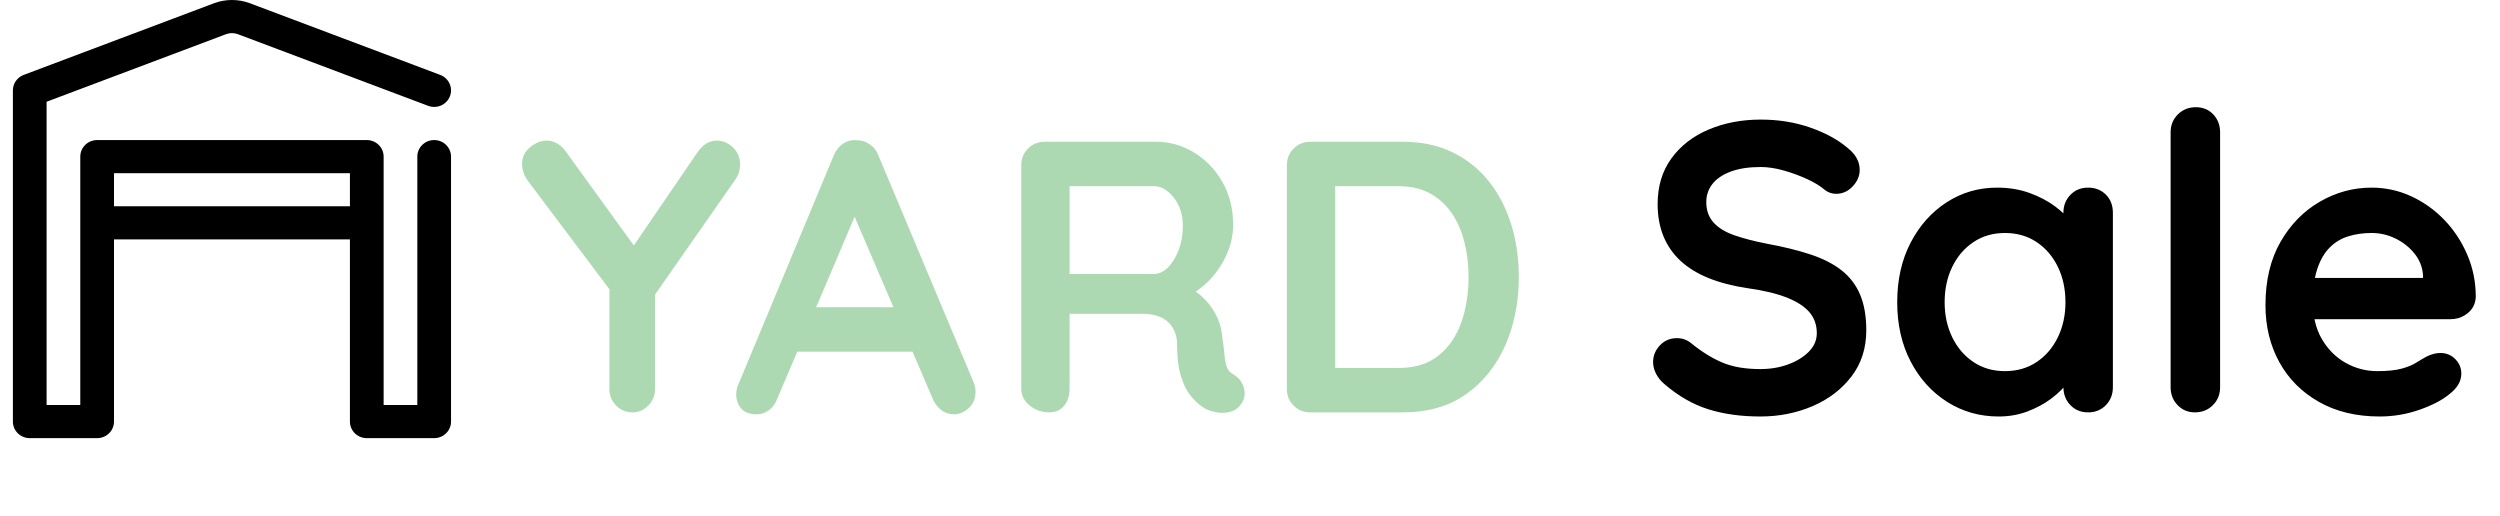
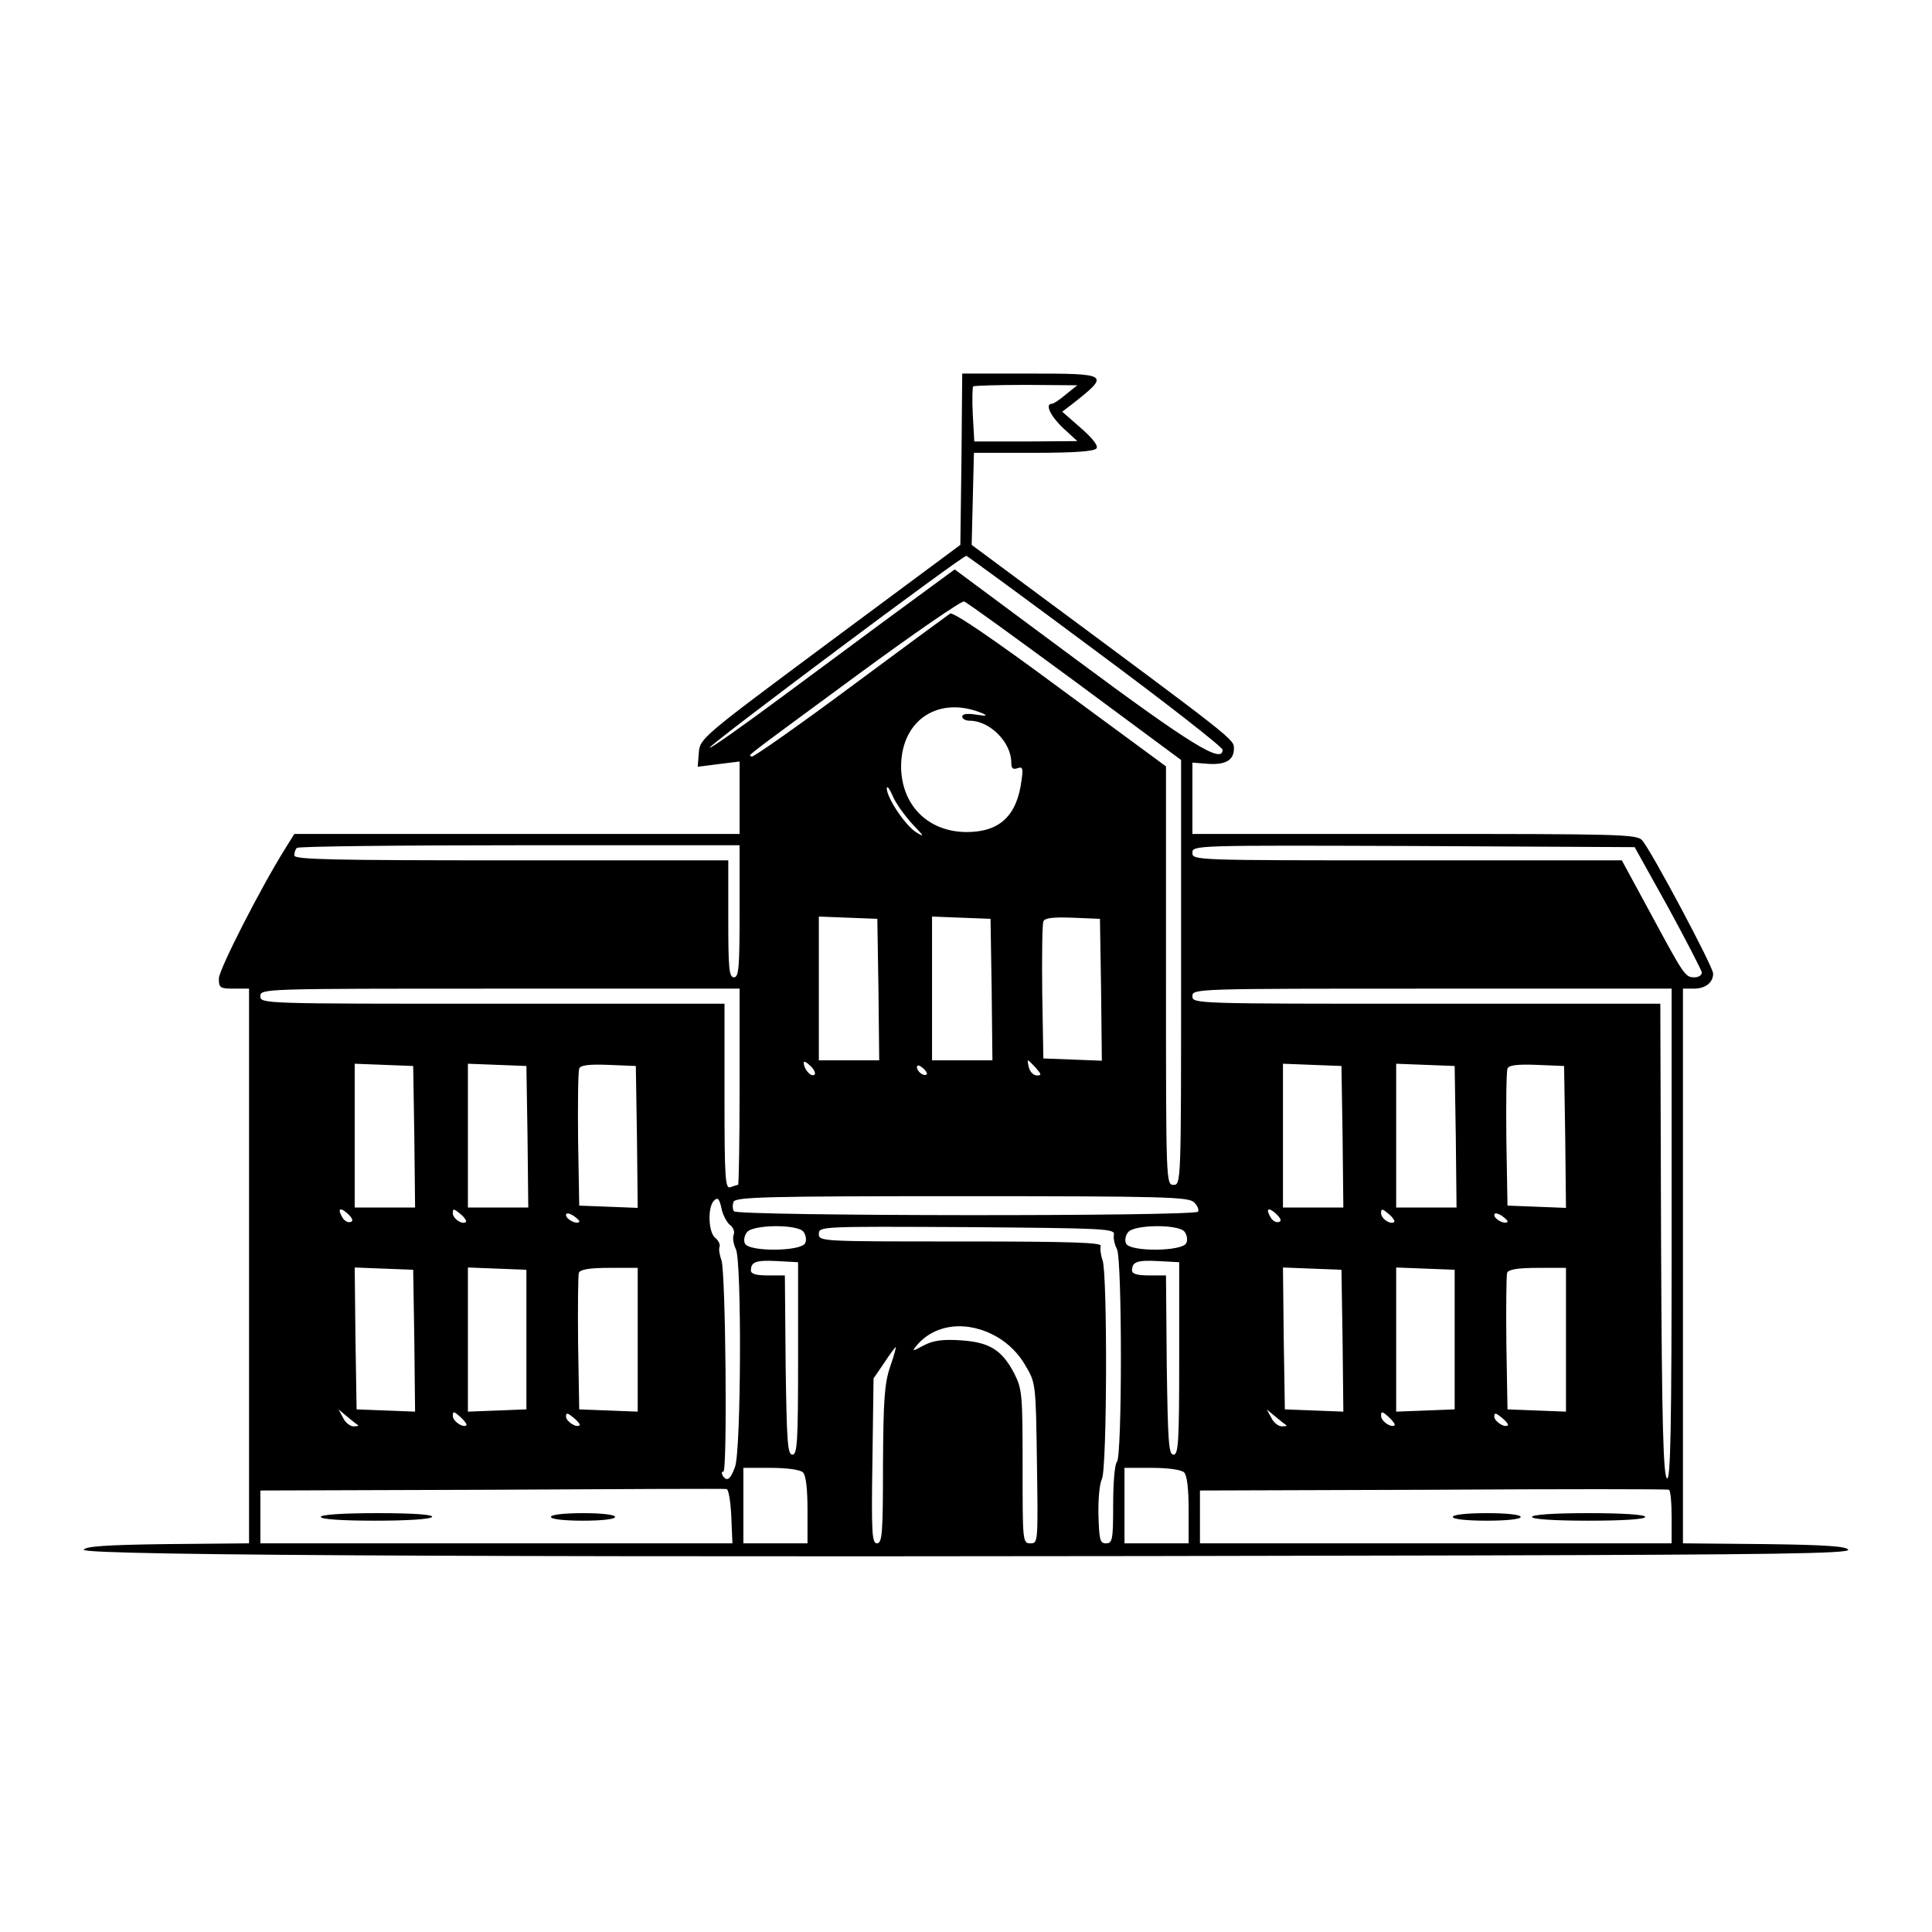
- <svg xmlns="http://www.w3.org/2000/svg" width="97" height="20" viewBox="0 0 97 20" fill="none">
-   <path fill-rule="evenodd" clip-rule="evenodd" d="M4.423 9.289V16.358C4.423 16.712 4.13 17 3.769 17H1.154C0.793 17 0.5 16.712 0.5 16.358V3.506C0.5 3.24 0.667 3.002 0.92 2.906C0.92 2.906 6.608 0.764 8.298 0.128C8.75 -0.043 9.25 -0.043 9.702 0.128C11.392 0.764 17.08 2.906 17.08 2.906C17.417 3.033 17.586 3.405 17.457 3.736C17.327 4.068 16.949 4.233 16.612 4.106C16.612 4.106 10.924 1.964 9.234 1.328C9.083 1.271 8.917 1.271 8.766 1.328L1.808 3.948V15.715H3.115V6.077C3.115 5.722 3.408 5.434 3.769 5.434H14.231C14.592 5.434 14.885 5.722 14.885 6.077V15.715H16.192V6.077C16.192 5.722 16.485 5.434 16.846 5.434C17.207 5.434 17.5 5.722 17.5 6.077V16.358C17.5 16.712 17.207 17 16.846 17H14.231C13.87 17 13.577 16.712 13.577 16.358V9.289H4.423ZM13.577 8.004V6.719H4.423V8.004H13.577Z" fill="black" />
-   <path fill-rule="evenodd" clip-rule="evenodd" d="M48.1 15.745C47.99 15.875 47.85 15.957 47.68 15.992C47.51 16.027 47.34 16.027 47.17 15.992C47 15.957 46.86 15.91 46.75 15.85C46.58 15.75 46.41 15.602 46.24 15.408C46.07 15.213 45.932 14.95 45.828 14.62C45.722 14.29 45.67 13.865 45.67 13.345C45.67 13.175 45.64 13.018 45.58 12.873C45.52 12.727 45.435 12.602 45.325 12.498C45.215 12.393 45.075 12.312 44.905 12.258L44.772 12.221C44.633 12.191 44.477 12.175 44.305 12.175L41.5 12.176V15.085C41.5 15.345 41.43 15.562 41.29 15.738C41.15 15.912 40.955 16 40.705 16C40.425 16 40.175 15.912 39.955 15.738C39.735 15.562 39.625 15.345 39.625 15.085V6.415C39.625 6.155 39.712 5.938 39.888 5.763C40.062 5.588 40.28 5.5 40.54 5.5H44.86C45.38 5.5 45.867 5.638 46.322 5.912C46.778 6.188 47.145 6.567 47.425 7.053C47.705 7.537 47.845 8.095 47.845 8.725C47.845 9.105 47.767 9.475 47.612 9.835C47.458 10.195 47.248 10.52 46.983 10.81L46.82 10.976C46.708 11.082 46.592 11.177 46.47 11.262L46.389 11.315L46.418 11.333C46.563 11.436 46.691 11.55 46.803 11.672C46.987 11.877 47.133 12.098 47.237 12.332C47.343 12.568 47.405 12.82 47.425 13.09C47.465 13.34 47.492 13.56 47.508 13.75C47.523 13.94 47.553 14.1 47.597 14.23C47.642 14.36 47.73 14.46 47.86 14.53C48.08 14.66 48.218 14.848 48.273 15.092C48.328 15.338 48.27 15.555 48.1 15.745ZM44.785 7.225H41.5V10.63H44.785C44.965 10.63 45.14 10.547 45.31 10.383C45.48 10.217 45.62 9.992 45.73 9.707C45.84 9.422 45.895 9.11 45.895 8.77C45.895 8.33 45.778 7.963 45.542 7.668C45.307 7.372 45.055 7.225 44.785 7.225ZM54.43 16C55.4 16 56.218 15.765 56.883 15.295C57.547 14.825 58.055 14.193 58.405 13.398C58.755 12.602 58.93 11.72 58.93 10.75C58.93 10.03 58.833 9.352 58.638 8.717C58.443 8.082 58.153 7.522 57.767 7.037C57.383 6.553 56.91 6.175 56.35 5.905C55.79 5.635 55.15 5.5 54.43 5.5H50.845C50.585 5.5 50.367 5.588 50.193 5.763C50.017 5.938 49.93 6.155 49.93 6.415V15.085C49.93 15.345 50.017 15.562 50.193 15.738C50.367 15.912 50.585 16 50.845 16H54.43ZM54.28 7.225H51.805V14.275H54.28C54.91 14.275 55.425 14.113 55.825 13.787C56.225 13.463 56.517 13.033 56.703 12.498C56.888 11.963 56.98 11.38 56.98 10.75C56.98 10.28 56.928 9.832 56.822 9.408C56.718 8.982 56.555 8.607 56.335 8.283C56.115 7.957 55.835 7.7 55.495 7.51C55.155 7.32 54.75 7.225 54.28 7.225Z" fill="#ACD9B2" />
-   <path fill-rule="evenodd" clip-rule="evenodd" d="M85.86 15.72C85.673 15.907 85.441 16 85.164 16C84.897 16 84.673 15.907 84.492 15.72C84.311 15.533 84.22 15.301 84.22 15.024V5.136C84.22 4.859 84.313 4.627 84.5 4.44C84.687 4.253 84.919 4.16 85.196 4.16C85.473 4.16 85.7 4.253 85.876 4.44C86.052 4.627 86.14 4.859 86.14 5.136V15.024C86.14 15.301 86.047 15.533 85.86 15.72ZM70.324 15.76C69.7 16.027 69.025 16.16 68.3 16.16C67.553 16.16 66.881 16.067 66.284 15.88C65.687 15.693 65.116 15.365 64.572 14.896C64.433 14.779 64.327 14.645 64.252 14.496C64.177 14.347 64.14 14.197 64.14 14.048C64.14 13.803 64.228 13.587 64.404 13.4C64.58 13.213 64.801 13.12 65.068 13.12C65.271 13.12 65.452 13.184 65.612 13.312C66.017 13.643 66.42 13.893 66.82 14.064C67.22 14.235 67.713 14.32 68.3 14.32C68.695 14.32 69.057 14.259 69.388 14.136C69.719 14.013 69.985 13.848 70.188 13.64C70.391 13.432 70.492 13.195 70.492 12.928C70.492 12.608 70.396 12.336 70.204 12.112C70.012 11.888 69.719 11.699 69.324 11.544C68.929 11.389 68.428 11.269 67.82 11.184C67.244 11.099 66.737 10.968 66.3 10.792C65.863 10.616 65.497 10.392 65.204 10.12C64.911 9.848 64.689 9.528 64.54 9.16C64.391 8.792 64.316 8.379 64.316 7.92C64.316 7.227 64.495 6.635 64.852 6.144C65.209 5.653 65.692 5.28 66.3 5.024C66.908 4.768 67.58 4.64 68.316 4.64C69.009 4.64 69.652 4.744 70.244 4.952C70.836 5.16 71.319 5.424 71.692 5.744C72.001 5.989 72.156 6.272 72.156 6.592C72.156 6.827 72.065 7.04 71.884 7.232C71.703 7.424 71.489 7.52 71.244 7.52C71.084 7.52 70.94 7.472 70.812 7.376C70.641 7.227 70.412 7.085 70.124 6.952C69.836 6.819 69.532 6.707 69.212 6.616C68.892 6.525 68.593 6.48 68.316 6.48C67.857 6.48 67.471 6.539 67.156 6.656C66.841 6.773 66.604 6.933 66.444 7.136C66.284 7.339 66.204 7.573 66.204 7.84C66.204 8.16 66.297 8.424 66.484 8.632C66.671 8.84 66.94 9.005 67.292 9.128C67.644 9.251 68.065 9.36 68.556 9.456C69.196 9.573 69.759 9.712 70.244 9.872C70.729 10.032 71.132 10.237 71.452 10.488C71.772 10.739 72.012 11.053 72.172 11.432C72.332 11.811 72.412 12.272 72.412 12.816C72.412 13.509 72.22 14.107 71.836 14.608C71.452 15.109 70.948 15.493 70.324 15.76ZM78.676 15.96C78.329 16.093 77.953 16.16 77.548 16.16C76.812 16.16 76.145 15.971 75.548 15.592C74.951 15.213 74.479 14.691 74.132 14.024C73.785 13.357 73.612 12.592 73.612 11.728C73.612 10.853 73.785 10.083 74.132 9.416C74.479 8.749 74.945 8.227 75.532 7.848C76.119 7.469 76.769 7.28 77.484 7.28C77.943 7.28 78.364 7.349 78.748 7.488C79.132 7.627 79.465 7.803 79.748 8.016L79.91 8.144C79.961 8.187 80.011 8.232 80.06 8.278V8.256C80.06 7.979 80.151 7.747 80.332 7.56C80.513 7.373 80.743 7.28 81.02 7.28C81.297 7.28 81.527 7.371 81.708 7.552C81.889 7.733 81.98 7.968 81.98 8.256V15.024C81.98 15.301 81.889 15.533 81.708 15.72C81.527 15.907 81.297 16 81.02 16C80.743 16 80.513 15.907 80.332 15.72L80.249 15.623C80.148 15.488 80.088 15.334 80.068 15.159L80.061 15.04L79.983 15.123C79.868 15.241 79.734 15.357 79.58 15.472C79.324 15.664 79.023 15.827 78.676 15.96ZM77.788 14.4C77.329 14.4 76.924 14.283 76.572 14.048C76.22 13.813 75.945 13.493 75.748 13.088C75.551 12.683 75.452 12.229 75.452 11.728C75.452 11.216 75.551 10.757 75.748 10.352C75.945 9.947 76.22 9.627 76.572 9.392C76.924 9.157 77.329 9.04 77.788 9.04C78.257 9.04 78.668 9.157 79.02 9.392C79.372 9.627 79.647 9.947 79.844 10.352C80.041 10.757 80.14 11.216 80.14 11.728C80.14 12.229 80.041 12.683 79.844 13.088C79.647 13.493 79.372 13.813 79.02 14.048C78.668 14.283 78.257 14.4 77.788 14.4ZM92.332 16.16C92.865 16.16 93.383 16.072 93.884 15.896C94.385 15.72 94.775 15.515 95.052 15.28C95.351 15.045 95.5 14.784 95.5 14.496C95.5 14.283 95.423 14.096 95.268 13.936C95.113 13.776 94.919 13.696 94.684 13.696C94.513 13.696 94.332 13.744 94.14 13.84C94.023 13.904 93.892 13.981 93.748 14.072C93.604 14.163 93.415 14.24 93.18 14.304C92.945 14.368 92.631 14.4 92.236 14.4C91.809 14.4 91.407 14.296 91.028 14.088C90.649 13.88 90.34 13.576 90.1 13.176C89.963 12.947 89.865 12.69 89.806 12.404L89.802 12.384H95.084C95.289 12.384 95.473 12.333 95.637 12.23L95.756 12.144C95.948 11.984 96.049 11.776 96.06 11.52C96.06 10.944 95.951 10.4 95.732 9.888C95.513 9.376 95.217 8.925 94.844 8.536C94.471 8.147 94.041 7.84 93.556 7.616C93.071 7.392 92.556 7.28 92.012 7.28C91.308 7.28 90.641 7.461 90.012 7.824C89.383 8.187 88.873 8.707 88.484 9.384C88.095 10.061 87.9 10.88 87.9 11.84C87.9 12.661 88.079 13.397 88.436 14.048C88.793 14.699 89.305 15.213 89.972 15.592C90.639 15.971 91.425 16.16 92.332 16.16ZM89.819 10.784H94.012V10.672C93.991 10.363 93.881 10.085 93.684 9.84C93.487 9.595 93.241 9.4 92.948 9.256C92.655 9.112 92.343 9.04 92.012 9.04C91.692 9.04 91.393 9.083 91.116 9.168C90.839 9.253 90.599 9.397 90.396 9.6C90.193 9.803 90.033 10.075 89.916 10.416L89.862 10.594L89.819 10.784Z" fill="black" />
-   <path d="M24.545 16C24.775 16 24.977 15.912 25.152 15.738C25.328 15.562 25.415 15.345 25.415 15.085V11.429L28.55 6.94C28.59 6.88 28.622 6.819 28.647 6.757L28.677 6.662C28.703 6.567 28.715 6.475 28.715 6.385C28.715 6.115 28.622 5.893 28.438 5.718C28.253 5.543 28.045 5.455 27.815 5.455C27.525 5.455 27.275 5.605 27.065 5.905L24.592 9.523L21.95 5.875C21.77 5.635 21.564 5.498 21.333 5.464L21.215 5.455C20.995 5.455 20.78 5.54 20.57 5.71C20.36 5.88 20.255 6.1 20.255 6.37C20.255 6.47 20.275 6.58 20.315 6.7C20.355 6.82 20.425 6.945 20.525 7.075L23.645 11.222V15.085C23.645 15.302 23.706 15.489 23.827 15.646L23.907 15.738C24.082 15.912 24.295 16 24.545 16Z" fill="#ACD9B2" />
-   <path fill-rule="evenodd" clip-rule="evenodd" d="M37.587 15.835C37.412 15.995 37.22 16.075 37.01 16.075C36.83 16.075 36.667 16.02 36.522 15.91L36.42 15.82C36.323 15.723 36.245 15.602 36.185 15.46L35.406 13.645H30.933L30.155 15.475C30.085 15.665 29.977 15.812 29.832 15.918C29.687 16.023 29.53 16.075 29.36 16.075C29.09 16.075 28.89 16 28.76 15.85C28.63 15.7 28.565 15.515 28.565 15.295C28.565 15.205 28.58 15.11 28.61 15.01L32.345 6.04C32.425 5.84 32.547 5.685 32.712 5.575C32.877 5.465 33.055 5.42 33.245 5.44C33.425 5.44 33.592 5.492 33.747 5.598C33.902 5.702 34.015 5.85 34.085 6.04L37.775 14.83C37.825 14.96 37.85 15.08 37.85 15.19C37.85 15.46 37.762 15.675 37.587 15.835ZM31.667 11.92H34.666L33.159 8.409L31.667 11.92Z" fill="#ACD9B2" />
+ <svg xmlns="http://www.w3.org/2000/svg" version="1.0" width="512pt" height="512pt" viewBox="0 0 512 512" preserveAspectRatio="xMidYMid meet">
+   <g transform="translate(0,512) scale(0.1,-0.1)" fill="#000000" stroke="none">
+     <path d="M2548 3903 l-3 -227 -345 -256 c-339 -252 -345 -257 -348 -294 l-3 -38 55 7 56 7 0 -96 0 -96 -590 0 -590 0 -23 -37 c-66 -105 -177 -323 -177 -346 0 -25 3 -27 40 -27 l40 0 0 -735 0 -735 -217 -2 c-162 -2 -217 -6 -221 -15 -5 -16 1231 -21 3689 -15 787 2 990 5 987 15 -4 9 -59 13 -221 15 l-217 2 0 735 0 735 28 0 c32 0 52 16 52 40 0 18 -163 324 -188 353 -14 16 -56 17 -604 17 l-588 0 0 94 0 95 38 -3 c49 -4 72 9 72 40 0 25 8 19 -544 428 l-151 112 3 122 3 122 159 0 c111 0 161 4 166 12 5 7 -12 28 -42 54 l-49 43 25 19 c103 81 101 82 -115 82 l-175 0 -2 -227z m277 172 c-16 -14 -33 -25 -37 -25 -20 0 -4 -33 30 -65 l37 -34 -137 -1 -136 0 -4 71 c-2 39 -1 73 1 75 2 2 65 4 140 4 l136 -1 -30 -24z m79 -680 c185 -137 336 -255 336 -262 0 -38 -82 12 -388 239 l-322 239 -128 -94 c-70 -51 -216 -160 -326 -241 -109 -81 -197 -143 -195 -137 5 12 671 510 680 508 3 -1 158 -114 343 -252z m-55 -81 l281 -208 0 -563 c0 -556 0 -563 -20 -563 -20 0 -20 7 -20 554 l0 555 -280 206 c-174 129 -284 204 -292 199 -6 -4 -126 -92 -266 -196 -140 -104 -257 -186 -260 -183 -7 6 -41 -20 277 214 151 111 280 200 286 197 7 -2 139 -98 294 -212z m-244 -85 c13 -6 8 -7 -17 -3 -25 4 -38 2 -38 -5 0 -6 9 -11 20 -11 53 0 110 -57 110 -111 0 -15 4 -19 16 -15 14 5 16 1 11 -33 -12 -93 -58 -136 -145 -136 -103 0 -174 72 -174 175 1 124 102 188 217 139z m-187 -293 c32 -33 33 -36 9 -21 -29 19 -77 91 -77 116 1 8 8 -2 16 -21 8 -19 32 -52 52 -74z m-458 -231 c0 -149 -2 -175 -15 -175 -13 0 -15 24 -15 155 l0 155 -575 0 c-473 0 -575 2 -575 13 0 8 3 17 7 20 3 4 269 7 590 7 l583 0 0 -175z m2461 10 c48 -88 88 -166 89 -172 0 -7 -8 -13 -19 -13 -25 0 -27 3 -116 168 l-77 142 -569 0 c-563 0 -569 0 -569 20 0 20 5 20 586 18 l586 -3 89 -160z m-2093 -217 l2 -188 -80 0 -80 0 0 190 0 191 78 -3 77 -3 3 -187z m300 0 l2 -188 -80 0 -80 0 0 190 0 191 78 -3 77 -3 3 -187z m290 -1 l2 -188 -77 3 -78 3 -3 175 c-1 96 0 180 3 188 3 9 24 12 77 10 l73 -3 3 -188z m-958 -257 c0 -143 -2 -260 -4 -260 -2 0 -11 -3 -20 -6 -14 -6 -16 20 -16 240 l0 246 -615 0 c-608 0 -615 0 -615 20 0 20 7 20 635 20 l635 0 0 -260z m2470 -391 c0 -516 -3 -650 -12 -647 -10 4 -14 141 -16 631 l-2 627 -620 0 c-613 0 -620 0 -620 20 0 20 7 20 635 20 l635 0 0 -651z m-2273 422 c-10 -4 -27 17 -27 33 0 5 8 1 19 -10 10 -10 14 -21 8 -23z m588 19 c15 -17 16 -20 3 -20 -9 0 -18 9 -21 20 -3 11 -4 20 -3 20 2 0 11 -9 21 -20z m-1647 -182 l2 -188 -80 0 -80 0 0 190 0 191 78 -3 77 -3 3 -187z m300 0 l2 -188 -80 0 -80 0 0 190 0 191 78 -3 77 -3 3 -187z m290 -1 l2 -188 -77 3 -78 3 -3 175 c-1 96 0 180 3 188 3 9 24 12 77 10 l73 -3 3 -188z m768 166 c-7 -7 -26 7 -26 19 0 6 6 6 15 -2 9 -7 13 -15 11 -17z m1102 -165 l2 -188 -80 0 -80 0 0 190 0 191 78 -3 77 -3 3 -187z m300 0 l2 -188 -80 0 -80 0 0 190 0 191 78 -3 77 -3 3 -187z m290 -1 l2 -188 -77 3 -78 3 -3 175 c-1 96 0 180 3 188 3 9 24 12 77 10 l73 -3 3 -188z m-2214 -233 c9 -6 14 -18 10 -27 -3 -8 0 -25 6 -37 16 -29 14 -533 -2 -577 -12 -34 -22 -41 -33 -23 -3 6 -3 10 2 10 11 0 6 530 -5 560 -5 14 -8 30 -5 36 2 6 -3 17 -12 24 -18 15 -20 81 -3 98 10 10 14 6 20 -20 3 -17 14 -37 22 -44z m1230 60 c9 -8 14 -20 11 -25 -9 -13 -1222 -12 -1230 1 -4 6 -4 17 -1 25 5 13 90 15 605 15 533 0 601 -2 615 -16z m-2234 -52 c-7 -3 -16 2 -21 9 -16 25 -9 32 12 13 13 -12 16 -20 9 -22z m305 0 c-9 -9 -35 8 -35 23 0 13 3 12 20 -2 11 -9 17 -19 15 -21z m2155 0 c-7 -3 -16 2 -21 9 -16 25 -9 32 12 13 13 -12 16 -20 9 -22z m305 0 c-9 -9 -35 8 -35 23 0 13 3 12 20 -2 11 -9 17 -19 15 -21z m-2160 0 c-7 -8 -35 7 -35 18 0 6 7 6 20 -2 10 -7 17 -14 15 -16z m2460 0 c-7 -8 -35 7 -35 18 0 6 7 6 20 -2 10 -7 17 -14 15 -16z m-1866 -26 c6 -7 9 -21 5 -30 -9 -23 -152 -24 -160 -1 -4 8 -1 22 6 30 17 20 133 21 149 1z m823 -8 c-2 -10 2 -27 8 -38 14 -27 14 -550 0 -564 -6 -6 -10 -56 -10 -113 0 -94 -2 -103 -19 -103 -16 0 -18 9 -20 75 -1 41 3 84 9 95 14 26 15 544 2 580 -5 14 -7 31 -5 38 4 9 -74 12 -371 12 -370 0 -376 0 -376 20 0 20 5 20 393 18 366 -3 392 -4 389 -20z m187 8 c6 -7 9 -21 5 -30 -9 -23 -152 -24 -160 -1 -4 8 -1 22 6 30 17 20 133 21 149 1z m-1024 -336 c0 -220 -2 -255 -15 -255 -13 0 -15 34 -18 238 l-2 237 -45 0 c-31 0 -45 4 -45 13 0 23 13 28 70 25 l55 -3 0 -255z m1010 0 c0 -220 -2 -255 -15 -255 -13 0 -15 34 -18 238 l-2 237 -45 0 c-31 0 -45 4 -45 13 0 23 13 28 70 25 l55 -3 0 -255z m-2027 47 l2 -188 -77 3 -78 3 -3 188 -2 188 77 -3 78 -3 3 -188z m297 3 l0 -185 -77 -3 -78 -3 0 191 0 191 78 -3 77 -3 0 -185z m295 0 l0 -191 -77 3 -78 3 -3 175 c-1 96 0 180 2 187 4 9 29 13 81 13 l75 0 0 -190z m1868 -3 l2 -188 -77 3 -78 3 -3 188 -2 188 77 -3 78 -3 3 -188z m297 3 l0 -185 -77 -3 -78 -3 0 191 0 191 78 -3 77 -3 0 -185z m295 0 l0 -191 -77 3 -78 3 -3 175 c-1 96 0 180 2 187 4 9 29 13 81 13 l75 0 0 -190z m-1506 6 c29 -17 56 -44 73 -74 28 -47 28 -48 31 -259 3 -210 3 -213 -17 -213 -21 0 -21 4 -21 203 0 191 -1 205 -22 247 -33 63 -66 83 -142 88 -47 3 -72 0 -97 -13 -32 -17 -33 -17 -20 -1 49 59 137 68 215 22z m-285 -78 c-15 -44 -18 -87 -19 -260 0 -181 -2 -208 -16 -208 -13 0 -15 26 -12 218 l3 219 28 41 c15 23 29 42 31 42 1 0 -5 -24 -15 -52z m-1410 -155 c2 -2 -3 -3 -12 -3 -9 0 -22 10 -28 23 l-12 22 24 -20 c13 -11 26 -21 28 -22z m287 0 c-8 -8 -36 10 -36 25 0 13 3 12 20 -3 11 -10 18 -20 16 -22z m300 0 c-8 -8 -36 10 -36 23 0 11 4 10 20 -3 11 -9 18 -18 16 -20z m1873 0 c2 -2 -3 -3 -12 -3 -9 0 -22 10 -28 23 l-12 22 24 -20 c13 -11 26 -21 28 -22z m287 0 c-8 -8 -36 10 -36 25 0 13 3 12 20 -3 11 -10 18 -20 16 -22z m300 0 c-8 -8 -36 10 -36 23 0 11 4 10 20 -3 11 -9 18 -18 16 -20z m-1868 -125 c8 -8 12 -45 12 -100 l0 -88 -85 0 -85 0 0 100 0 100 73 0 c43 0 78 -5 85 -12z m1010 0 c8 -8 12 -45 12 -100 l0 -88 -85 0 -85 0 0 100 0 100 73 0 c43 0 78 -5 85 -12z m-1200 -116 l3 -72 -626 0 -625 0 0 70 0 70 613 2 c336 2 617 3 622 2 6 0 11 -33 13 -72z m2492 -3 l0 -69 -625 0 -625 0 0 70 0 70 618 2 c339 2 620 2 625 0 4 -2 7 -34 7 -73z" />
+     <path d="M850 1100 c0 -6 55 -10 144 -10 86 0 147 4 151 10 4 6 -47 10 -144 10 -94 0 -151 -4 -151 -10z" />
+     <path d="M1460 1100 c0 -6 35 -10 85 -10 50 0 85 4 85 10 0 6 -35 10 -85 10 -50 0 -85 -4 -85 -10z" />
+     <path d="M3850 1100 c0 -6 37 -10 90 -10 53 0 90 4 90 10 0 6 -37 10 -90 10 -53 0 -90 -4 -90 -10z" />
+     <path d="M4060 1100 c0 -6 57 -10 150 -10 93 0 150 4 150 10 0 6 -57 10 -150 10 -93 0 -150 -4 -150 -10z" />
+   </g>
</svg>
